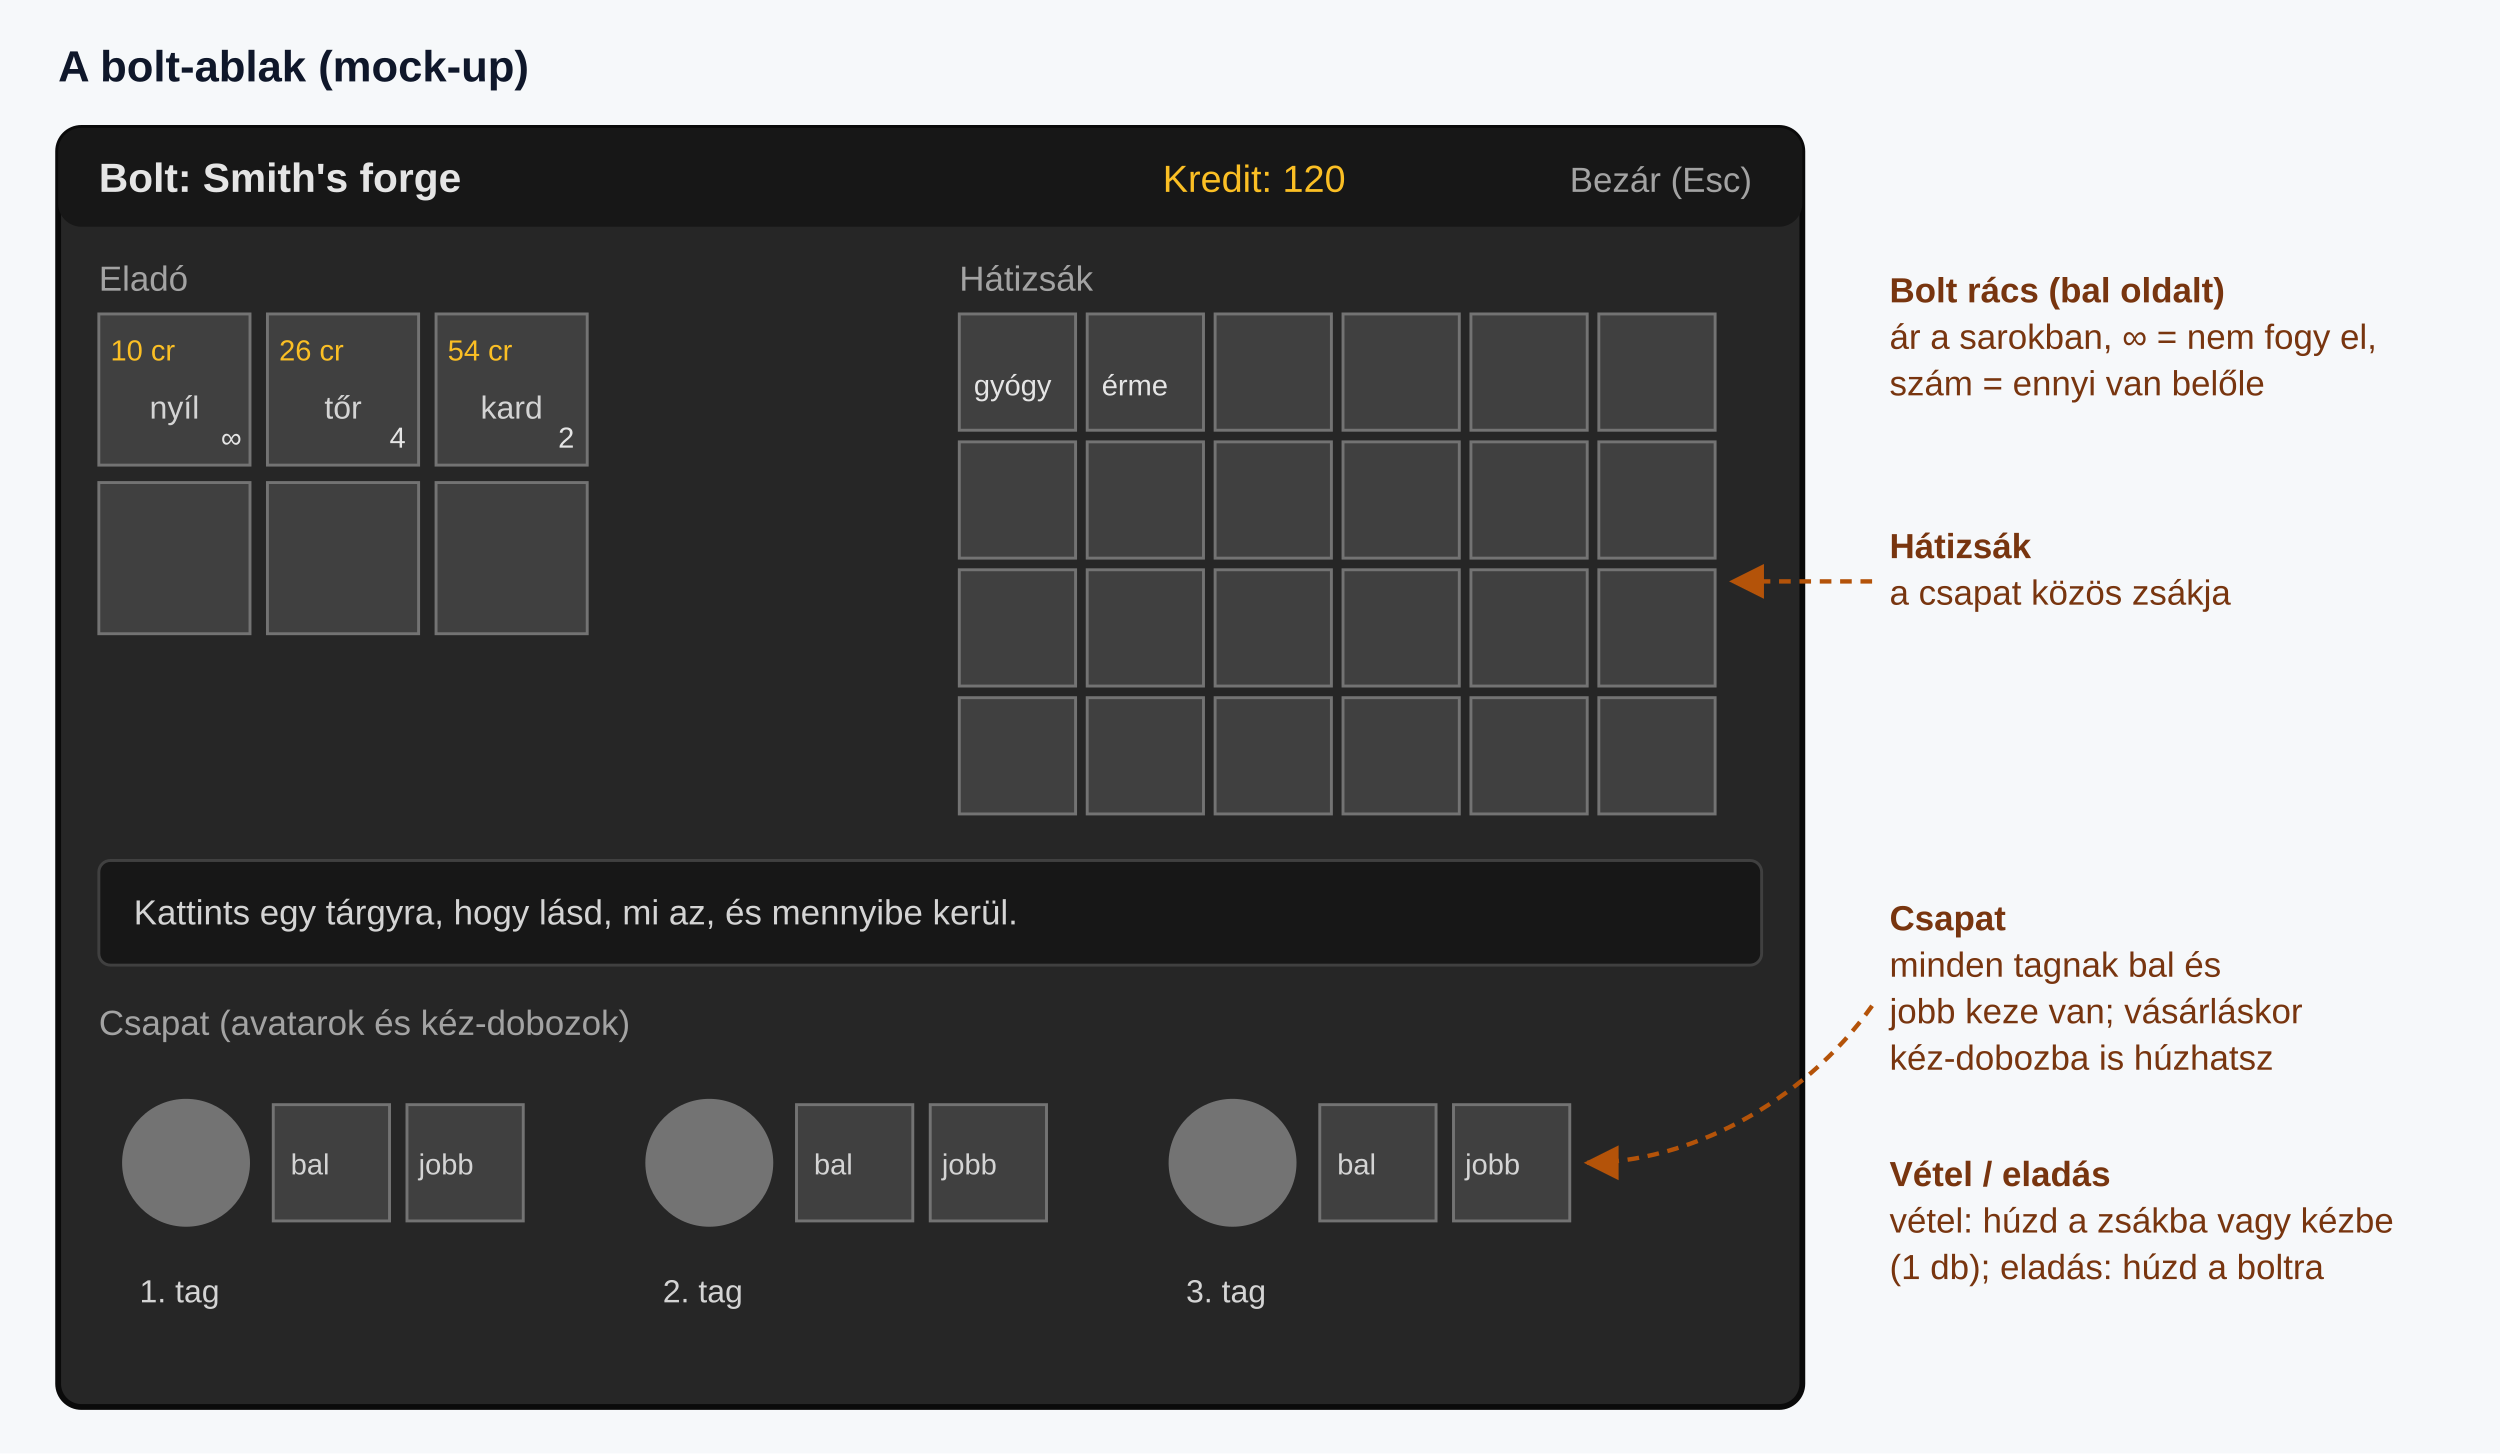
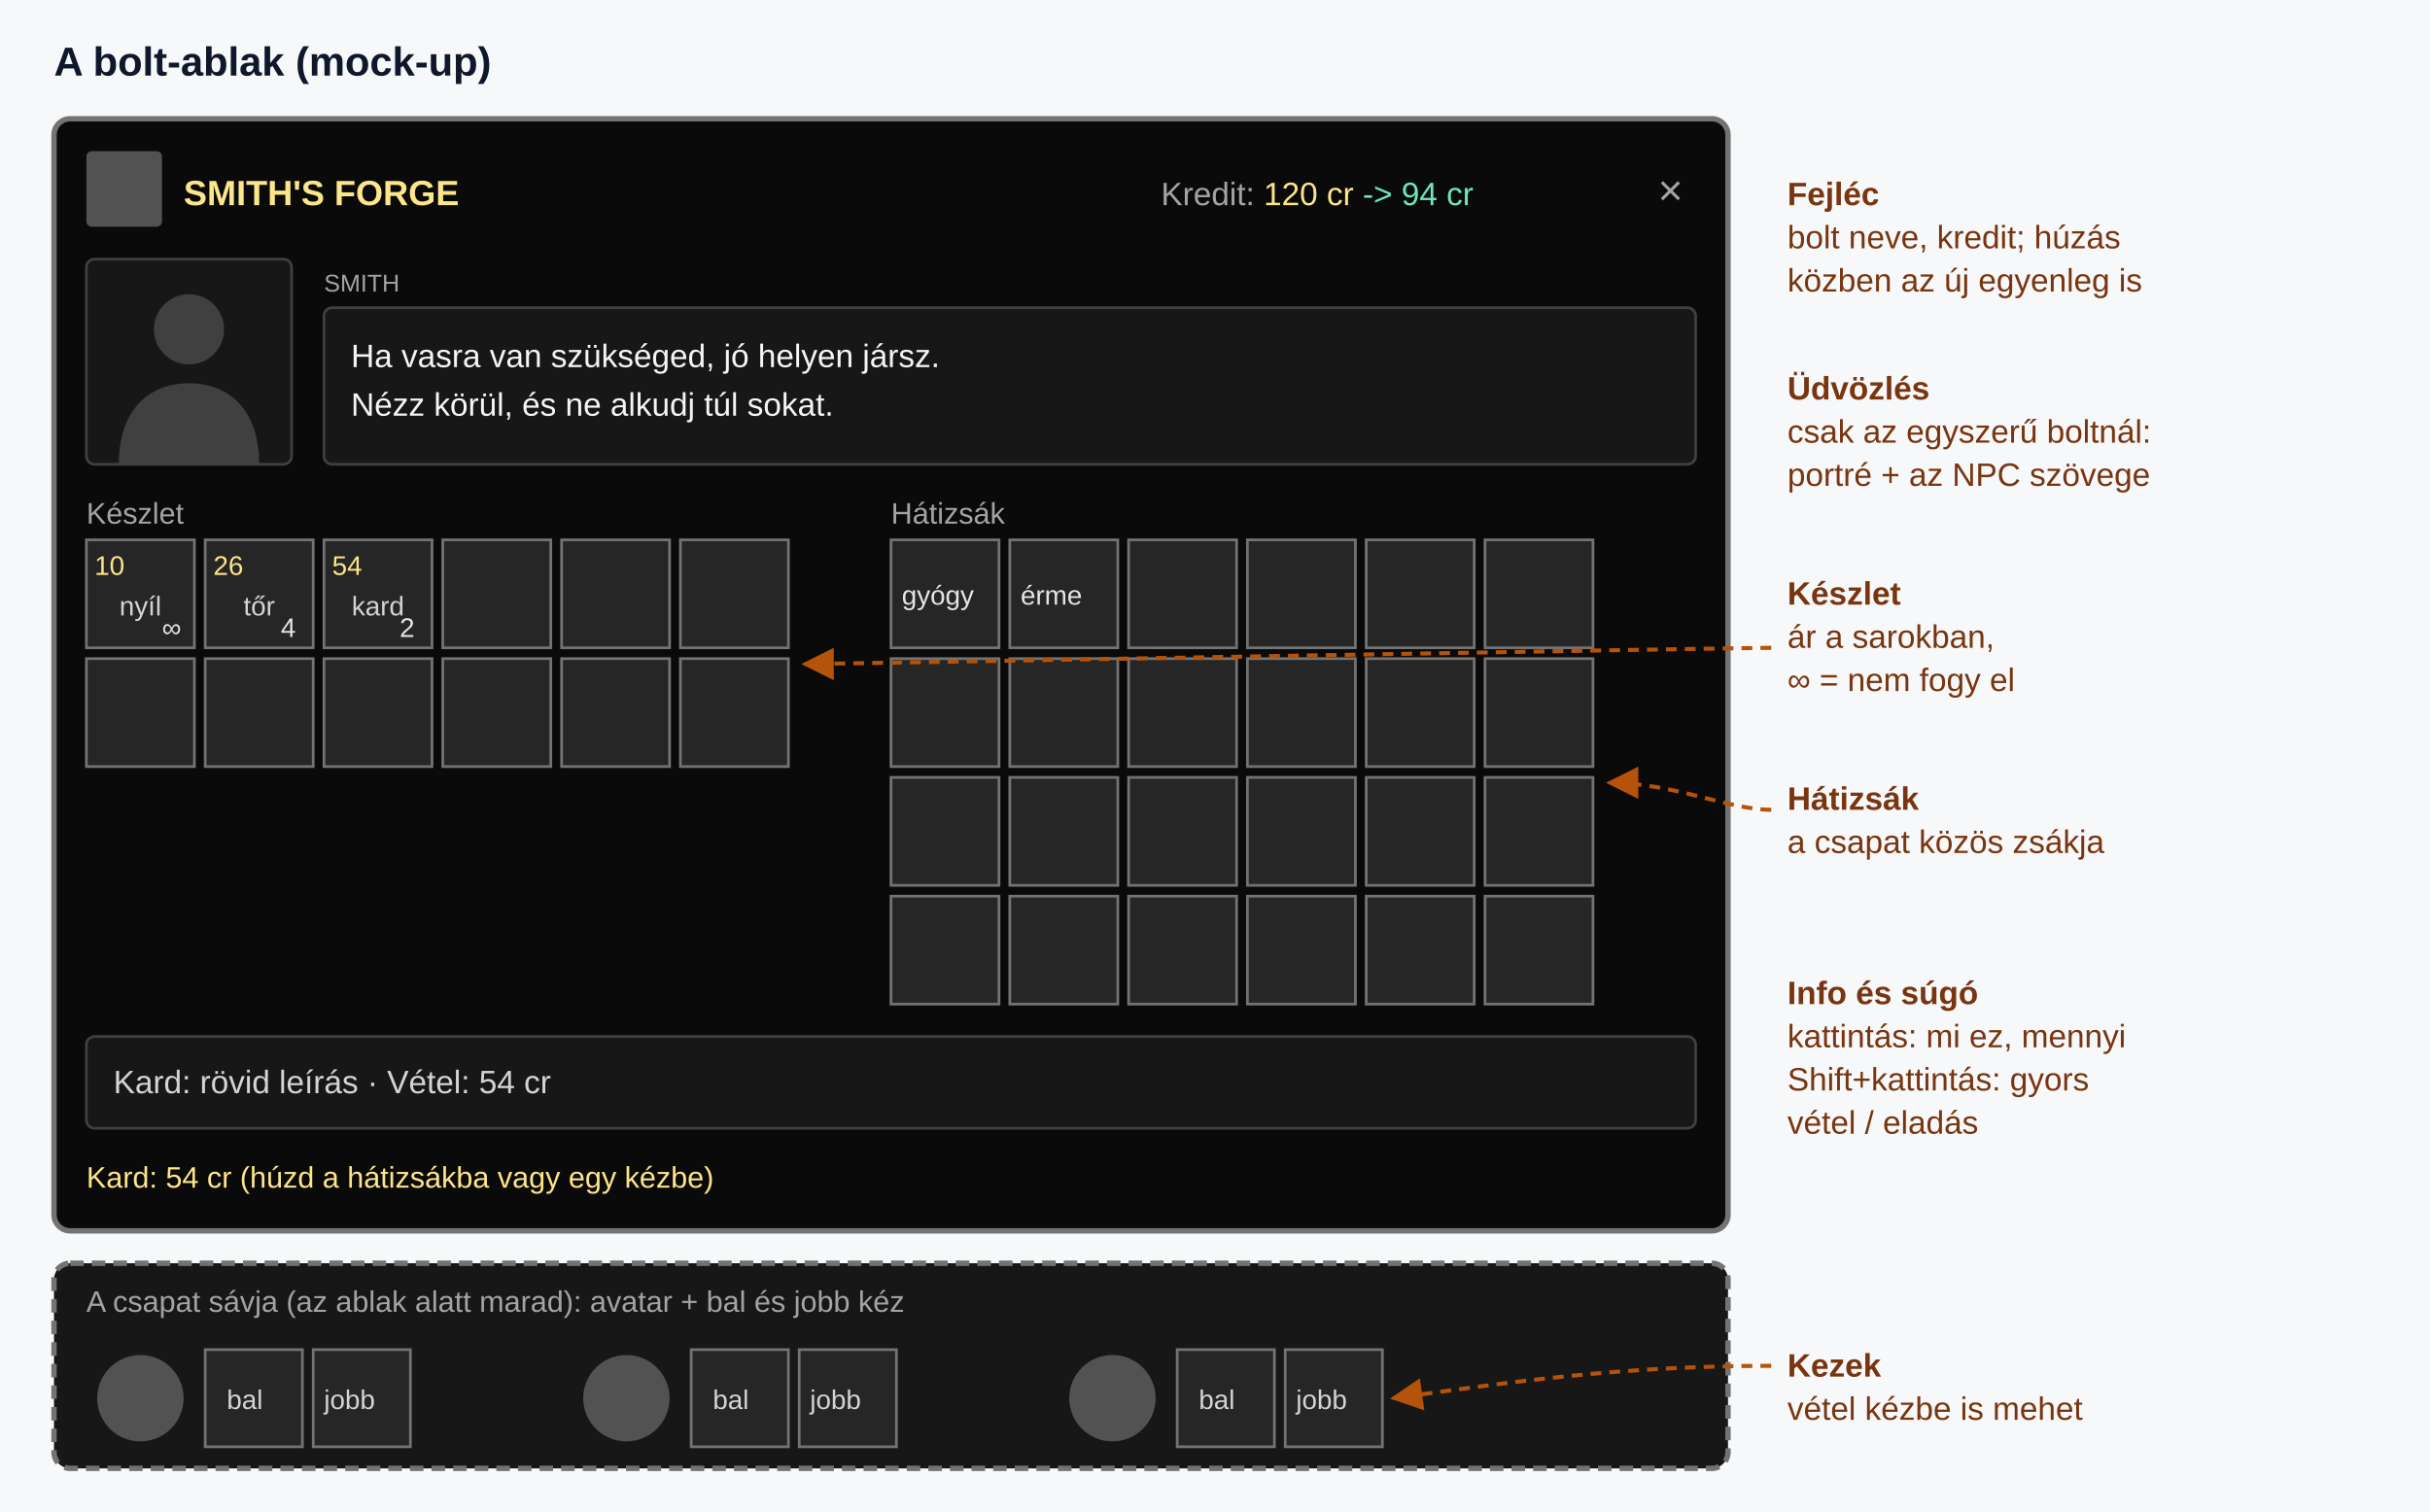
- <svg xmlns="http://www.w3.org/2000/svg" viewBox="0 0 860 500" width="860" height="500" font-family="Segoe UI, Arial, sans-serif">
+ <svg xmlns="http://www.w3.org/2000/svg" viewBox="0 0 900 560" width="900" height="560" font-family="Segoe UI, Arial, sans-serif">
  <defs>
    <marker id="ar" viewBox="0 0 10 10" refX="9" refY="5" markerWidth="8" markerHeight="8" orient="auto-start-reverse">
      <path d="M0,0 L10,5 L0,10 z" fill="#b45309" />
    </marker>
  </defs>
-   <rect width="860" height="500" fill="#f6f8fa" />
+   <rect width="900" height="560" fill="#f6f8fa" />
  <text x="20" y="28" font-size="15" font-weight="bold" fill="#0f172a">A bolt-ablak (mock-up)</text>
-   <rect x="20" y="44" width="600" height="440" rx="8" fill="#262626" stroke="#0a0a0a" stroke-width="2" />
-   <rect x="20" y="44" width="600" height="34" rx="8" fill="#171717" />
-   <text x="34" y="66" font-size="14" fill="#e5e5e5" font-weight="bold">Bolt: Smith's forge</text>
-   <text x="400" y="66" font-size="13" fill="#fbbf24">Kredit: 120</text>
-   <text x="540" y="66" font-size="12" fill="#a3a3a3">Bezár (Esc)</text>
-   <text x="34" y="100" font-size="12" fill="#a3a3a3">Eladó</text>
-   <g stroke="#737373" fill="#404040">
-     <rect x="34" y="108" width="52" height="52" />
-     <rect x="92" y="108" width="52" height="52" />
-     <rect x="150" y="108" width="52" height="52" />
-     <rect x="34" y="166" width="52" height="52" />
-     <rect x="92" y="166" width="52" height="52" />
-     <rect x="150" y="166" width="52" height="52" />
+   <rect x="20" y="44" width="620" height="412" rx="6" fill="#0a0a0a" stroke="#737373" stroke-width="2" />
+   <rect x="32" y="56" width="28" height="28" rx="2" fill="#525252" />
+   <text x="68" y="76" font-size="13" fill="#fde68a" font-weight="bold">SMITH'S FORGE</text>
+   <text x="430" y="76" font-size="12" fill="#a3a3a3">Kredit: <tspan fill="#fde68a">120 cr</tspan>
+     <tspan fill="#6ee7b7">-&gt; 94 cr</tspan>
+   </text>
+   <text x="614" y="76" font-size="16" fill="#a3a3a3">×</text>
+   <rect x="32" y="96" width="76" height="76" rx="3" fill="#171717" stroke="#404040" />
+   <circle cx="70" cy="122" r="13" fill="#404040" />
+   <path d="M44,172 c0,-20 11,-30 26,-30 s26,10 26,30 z" fill="#404040" />
+   <text x="120" y="108" font-size="9" fill="#a3a3a3">SMITH</text>
+   <rect x="120" y="114" width="508" height="58" rx="3" fill="#171717" stroke="#404040" />
+   <text x="130" y="136" font-size="12" fill="#f5f5f5">Ha vasra van szükséged, jó helyen jársz.</text>
+   <text x="130" y="154" font-size="12" fill="#f5f5f5">Nézz körül, és ne alkudj túl sokat.</text>
+   <text x="32" y="194" font-size="11" fill="#a3a3a3">Készlet</text>
+   <g stroke="#737373" fill="#262626">
+     <rect x="32" y="200" width="40" height="40" />
+     <rect x="76" y="200" width="40" height="40" />
+     <rect x="120" y="200" width="40" height="40" />
+     <rect x="164" y="200" width="40" height="40" />
+     <rect x="208" y="200" width="40" height="40" />
+     <rect x="252" y="200" width="40" height="40" />
+     <rect x="32" y="244" width="40" height="40" />
+     <rect x="76" y="244" width="40" height="40" />
+     <rect x="120" y="244" width="40" height="40" />
+     <rect x="164" y="244" width="40" height="40" />
+     <rect x="208" y="244" width="40" height="40" />
+     <rect x="252" y="244" width="40" height="40" />
  </g>
-   <g font-size="10" fill="#fbbf24">
-     <text x="38" y="124">10 cr</text>
-     <text x="76" y="154" fill="#e5e5e5">∞</text>
-     <text x="96" y="124">26 cr</text>
-     <text x="134" y="154" fill="#e5e5e5">4</text>
-     <text x="154" y="124">54 cr</text>
-     <text x="192" y="154" fill="#e5e5e5">2</text>
+   <g font-size="10" fill="#fde68a">
+     <text x="35" y="213">10</text>
+     <text x="79" y="213">26</text>
+     <text x="123" y="213">54</text>
  </g>
-   <g font-size="11" fill="#d4d4d4" text-anchor="middle">
-     <text x="60" y="144">nyíl</text>
-     <text x="118" y="144">tőr</text>
-     <text x="176" y="144">kard</text>
+   <g font-size="10" fill="#e5e5e5">
+     <text x="60" y="236">∞</text>
+     <text x="104" y="236">4</text>
+     <text x="148" y="236">2</text>
  </g>
-   <text x="330" y="100" font-size="12" fill="#a3a3a3">Hátizsák</text>
-   <g stroke="#737373" fill="#404040">
-     <rect x="330" y="108" width="40" height="40" />
-     <rect x="374" y="108" width="40" height="40" />
-     <rect x="418" y="108" width="40" height="40" />
-     <rect x="462" y="108" width="40" height="40" />
-     <rect x="506" y="108" width="40" height="40" />
-     <rect x="550" y="108" width="40" height="40" />
-     <rect x="330" y="152" width="40" height="40" />
-     <rect x="374" y="152" width="40" height="40" />
-     <rect x="418" y="152" width="40" height="40" />
-     <rect x="462" y="152" width="40" height="40" />
-     <rect x="506" y="152" width="40" height="40" />
-     <rect x="550" y="152" width="40" height="40" />
-     <rect x="330" y="196" width="40" height="40" />
-     <rect x="374" y="196" width="40" height="40" />
-     <rect x="418" y="196" width="40" height="40" />
-     <rect x="462" y="196" width="40" height="40" />
-     <rect x="506" y="196" width="40" height="40" />
-     <rect x="550" y="196" width="40" height="40" />
-     <rect x="330" y="240" width="40" height="40" />
-     <rect x="374" y="240" width="40" height="40" />
-     <rect x="418" y="240" width="40" height="40" />
-     <rect x="462" y="240" width="40" height="40" />
-     <rect x="506" y="240" width="40" height="40" />
-     <rect x="550" y="240" width="40" height="40" />
+   <g font-size="10" fill="#d4d4d4" text-anchor="middle">
+     <text x="52" y="228">nyíl</text>
+     <text x="96" y="228">tőr</text>
+     <text x="140" y="228">kard</text>
  </g>
-   <text x="335" y="136" font-size="10" fill="#e5e5e5">gyógy</text>
-   <text x="379" y="136" font-size="10" fill="#e5e5e5">érme</text>
-   <rect x="34" y="296" width="572" height="36" rx="4" fill="#171717" stroke="#404040" />
-   <text x="46" y="318" font-size="12" fill="#d4d4d4">Kattints egy tárgyra, hogy lásd, mi az, és mennyibe kerül.</text>
-   <text x="34" y="356" font-size="12" fill="#a3a3a3">Csapat (avatarok és kéz-dobozok)</text>
-   <g>
-     <circle cx="64" cy="400" r="22" fill="#737373" />
-     <text x="48" y="448" font-size="11" fill="#d4d4d4">1. tag</text>
-     <rect x="94" y="380" width="40" height="40" fill="#404040" stroke="#737373" />
-     <text x="100" y="404" font-size="10" fill="#d4d4d4">bal</text>
-     <rect x="140" y="380" width="40" height="40" fill="#404040" stroke="#737373" />
-     <text x="144" y="404" font-size="10" fill="#d4d4d4">jobb</text>
-     <circle cx="244" cy="400" r="22" fill="#737373" />
-     <text x="228" y="448" font-size="11" fill="#d4d4d4">2. tag</text>
-     <rect x="274" y="380" width="40" height="40" fill="#404040" stroke="#737373" />
-     <text x="280" y="404" font-size="10" fill="#d4d4d4">bal</text>
-     <rect x="320" y="380" width="40" height="40" fill="#404040" stroke="#737373" />
-     <text x="324" y="404" font-size="10" fill="#d4d4d4">jobb</text>
-     <circle cx="424" cy="400" r="22" fill="#737373" />
-     <text x="408" y="448" font-size="11" fill="#d4d4d4">3. tag</text>
-     <rect x="454" y="380" width="40" height="40" fill="#404040" stroke="#737373" />
-     <text x="460" y="404" font-size="10" fill="#d4d4d4">bal</text>
-     <rect x="500" y="380" width="40" height="40" fill="#404040" stroke="#737373" />
-     <text x="504" y="404" font-size="10" fill="#d4d4d4">jobb</text>
+   <text x="330" y="194" font-size="11" fill="#a3a3a3">Hátizsák</text>
+   <g stroke="#737373" fill="#262626">
+     <rect x="330" y="200" width="40" height="40" />
+     <rect x="374" y="200" width="40" height="40" />
+     <rect x="418" y="200" width="40" height="40" />
+     <rect x="462" y="200" width="40" height="40" />
+     <rect x="506" y="200" width="40" height="40" />
+     <rect x="550" y="200" width="40" height="40" />
+     <rect x="330" y="244" width="40" height="40" />
+     <rect x="374" y="244" width="40" height="40" />
+     <rect x="418" y="244" width="40" height="40" />
+     <rect x="462" y="244" width="40" height="40" />
+     <rect x="506" y="244" width="40" height="40" />
+     <rect x="550" y="244" width="40" height="40" />
+     <rect x="330" y="288" width="40" height="40" />
+     <rect x="374" y="288" width="40" height="40" />
+     <rect x="418" y="288" width="40" height="40" />
+     <rect x="462" y="288" width="40" height="40" />
+     <rect x="506" y="288" width="40" height="40" />
+     <rect x="550" y="288" width="40" height="40" />
+     <rect x="330" y="332" width="40" height="40" />
+     <rect x="374" y="332" width="40" height="40" />
+     <rect x="418" y="332" width="40" height="40" />
+     <rect x="462" y="332" width="40" height="40" />
+     <rect x="506" y="332" width="40" height="40" />
+     <rect x="550" y="332" width="40" height="40" />
+   </g>
+   <text x="334" y="224" font-size="10" fill="#e5e5e5">gyógy</text>
+   <text x="378" y="224" font-size="10" fill="#e5e5e5">érme</text>
+   <rect x="32" y="384" width="596" height="34" rx="3" fill="#171717" stroke="#404040" />
+   <text x="42" y="405" font-size="12" fill="#d4d4d4">Kard: rövid leírás · Vétel: 54 cr</text>
+   <text x="32" y="440" font-size="11" fill="#fde68a">Kard: 54 cr (húzd a hátizsákba vagy egy kézbe)</text>
+   <rect x="20" y="468" width="620" height="76" rx="6" fill="#171717" stroke="#737373" stroke-width="2" stroke-dasharray="5 3" />
+   <text x="32" y="486" font-size="11" fill="#a3a3a3">A csapat sávja (az ablak alatt marad): avatar + bal és jobb kéz</text>
+   <g font-size="10" fill="#d4d4d4">
+     <circle cx="52" cy="518" r="16" fill="#525252" />
+     <rect x="76" y="500" width="36" height="36" fill="#262626" stroke="#737373" />
+     <text x="84" y="522">bal</text>
+     <rect x="116" y="500" width="36" height="36" fill="#262626" stroke="#737373" />
+     <text x="120" y="522">jobb</text>
+     <circle cx="232" cy="518" r="16" fill="#525252" />
+     <rect x="256" y="500" width="36" height="36" fill="#262626" stroke="#737373" />
+     <text x="264" y="522">bal</text>
+     <rect x="296" y="500" width="36" height="36" fill="#262626" stroke="#737373" />
+     <text x="300" y="522">jobb</text>
+     <circle cx="412" cy="518" r="16" fill="#525252" />
+     <rect x="436" y="500" width="36" height="36" fill="#262626" stroke="#737373" />
+     <text x="444" y="522">bal</text>
+     <rect x="476" y="500" width="36" height="36" fill="#262626" stroke="#737373" />
+     <text x="480" y="522">jobb</text>
  </g>
  <g font-size="12" fill="#78350f">
-     <text x="650" y="104" font-weight="bold">Bolt rács (bal oldalt)</text>
-     <text x="650" y="120">ár a sarokban, ∞ = nem fogy el,</text>
-     <text x="650" y="136">szám = ennyi van belőle</text>
-     <text x="650" y="192" font-weight="bold">Hátizsák</text>
-     <text x="650" y="208">a csapat közös zsákja</text>
-     <text x="650" y="320" font-weight="bold">Csapat</text>
-     <text x="650" y="336">minden tagnak bal és</text>
-     <text x="650" y="352">jobb keze van; vásárláskor</text>
-     <text x="650" y="368">kéz-dobozba is húzhatsz</text>
-     <text x="650" y="408" font-weight="bold">Vétel / eladás</text>
-     <text x="650" y="424">vétel: húzd a zsákba vagy kézbe</text>
-     <text x="650" y="440">(1 db); eladás: húzd a boltra</text>
+     <text x="662" y="76" font-weight="bold">Fejléc</text>
+     <text x="662" y="92">bolt neve, kredit; húzás</text>
+     <text x="662" y="108">közben az új egyenleg is</text>
+     <text x="662" y="148" font-weight="bold">Üdvözlés</text>
+     <text x="662" y="164">csak az egyszerű boltnál:</text>
+     <text x="662" y="180">portré + az NPC szövege</text>
+     <text x="662" y="224" font-weight="bold">Készlet</text>
+     <text x="662" y="240">ár a sarokban,</text>
+     <text x="662" y="256">∞ = nem fogy el</text>
+     <text x="662" y="300" font-weight="bold">Hátizsák</text>
+     <text x="662" y="316">a csapat közös zsákja</text>
+     <text x="662" y="372" font-weight="bold">Info és súgó</text>
+     <text x="662" y="388">kattintás: mi ez, mennyi</text>
+     <text x="662" y="404">Shift+kattintás: gyors</text>
+     <text x="662" y="420">vétel / eladás</text>
+     <text x="662" y="510" font-weight="bold">Kezek</text>
+     <text x="662" y="526">vétel kézbe is mehet</text>
  </g>
  <g stroke="#b45309" stroke-width="1.5" stroke-dasharray="4 3" fill="none" marker-end="url(#ar)">
-     <path d="M644,200 C620,200 610,200 596,200" />
-     <path d="M644,346 C620,380 580,400 546,400" />
+     <path d="M656,300 C640,300 620,290 596,290" />
+     <path d="M656,506 C600,506 560,512 516,518" />
+     <path d="M656,240 C640,240 310,246 298,246" />
  </g>
</svg>
